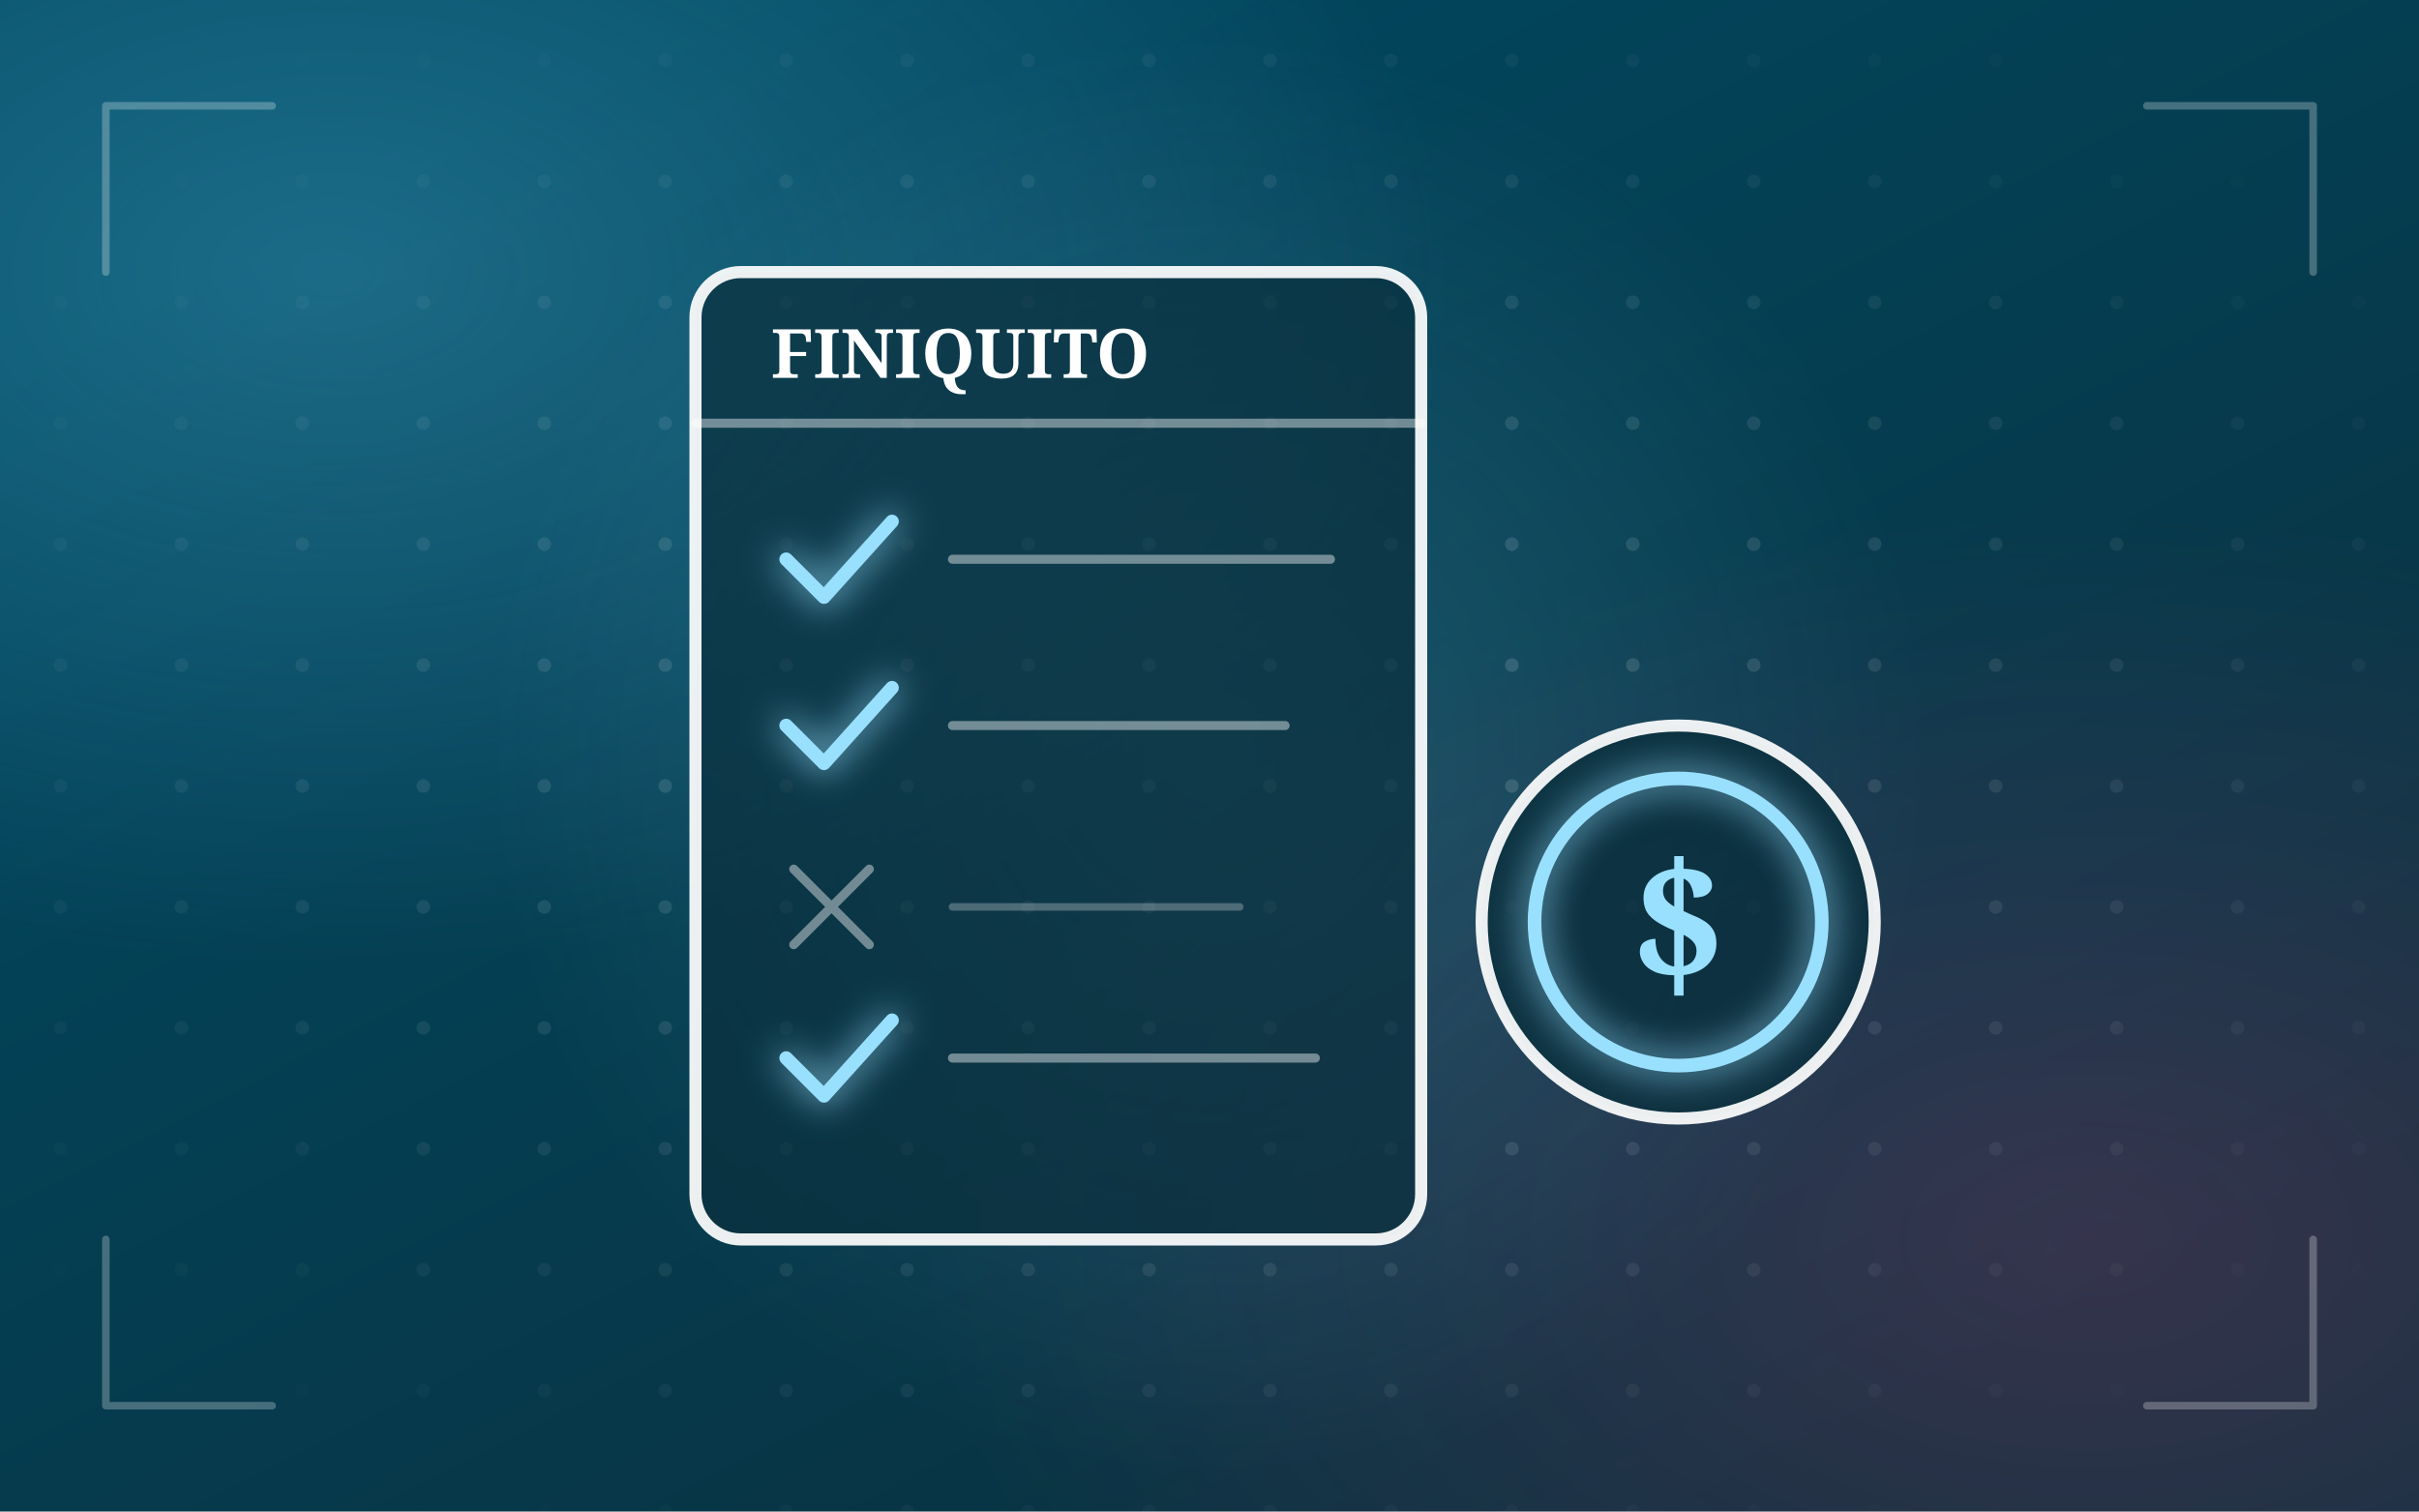
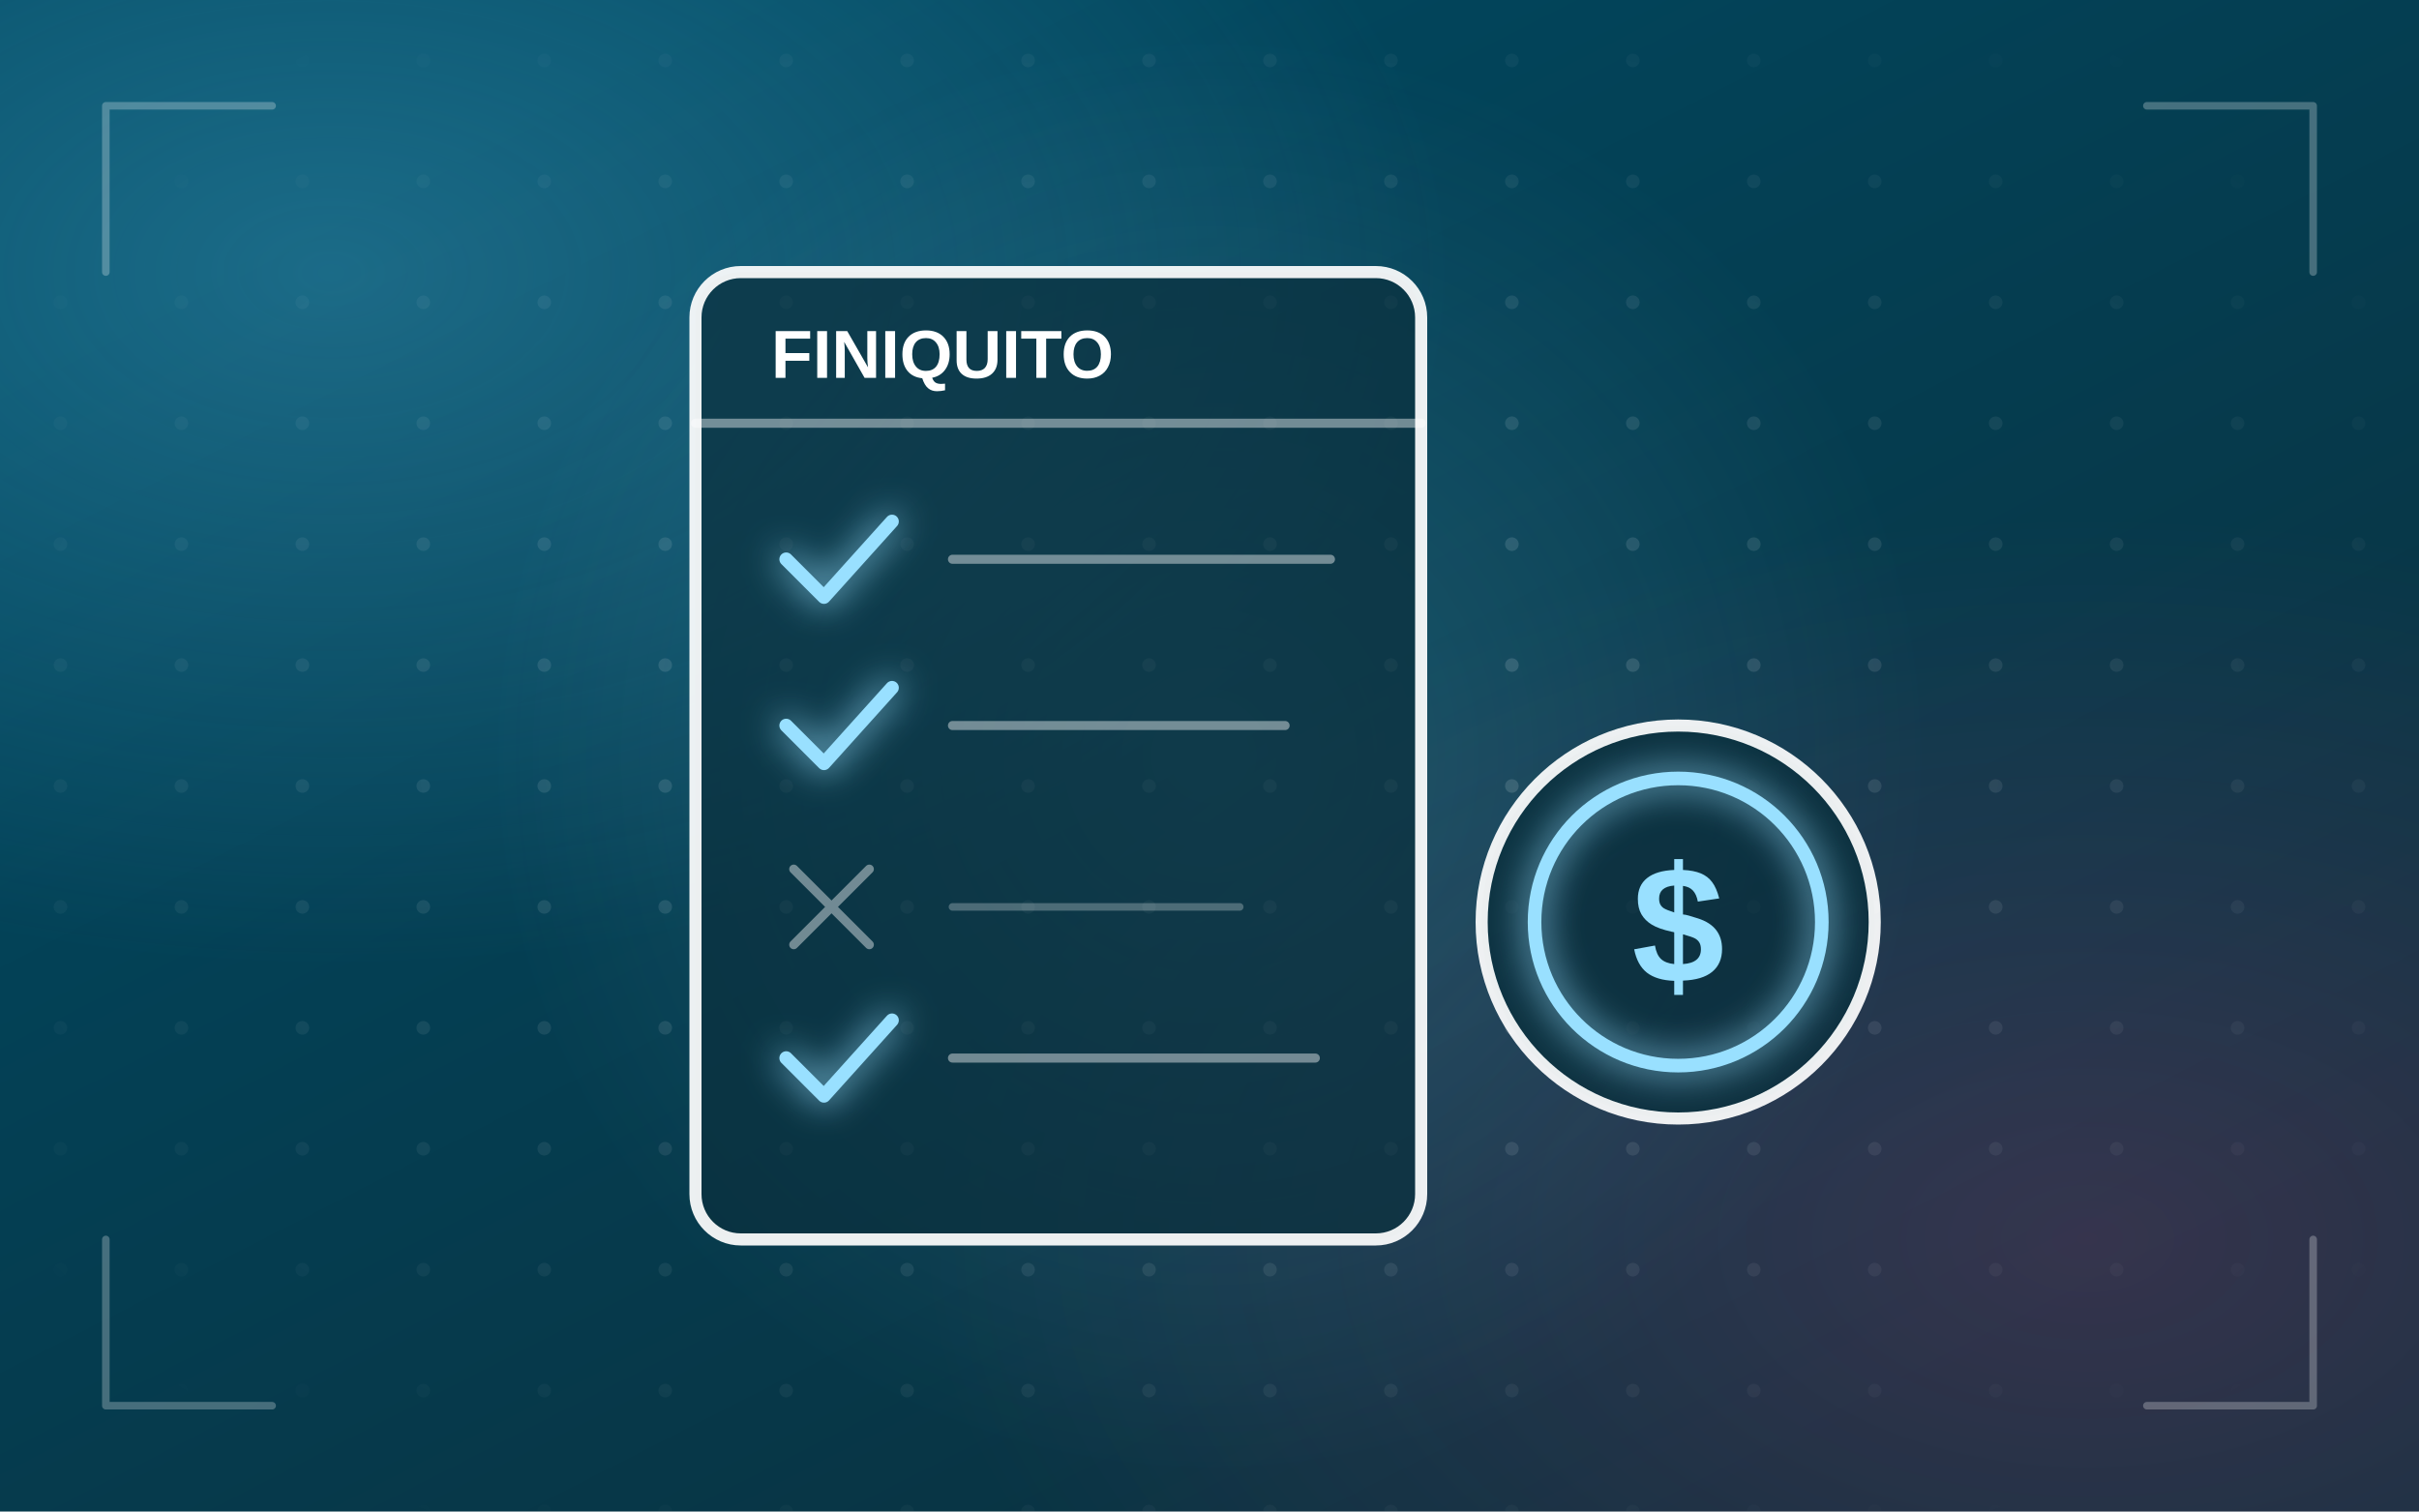
<svg xmlns="http://www.w3.org/2000/svg" viewBox="0 0 320 200" width="320" height="200" fill="none" stroke-linecap="round" stroke-linejoin="round">
  <style>
.m{stroke:#fff;stroke-opacity:.92;stroke-width:1.6}
.s{stroke:#fff;stroke-opacity:.42;stroke-width:1.2}
.f{stroke:#fff;stroke-opacity:.26;stroke-width:1}
.a{stroke:#99e0ff;stroke-width:1.8}
.af{fill:#99e0ff;stroke:none}
.g{filter:url(#glow)}
- .t{font-family:Georgia,'Source Serif 4',serif;font-weight:600;fill:#fff;stroke:none}
+ .t{font-family:'DM Sans',Arial,Helvetica,sans-serif;font-weight:600;fill:#fff;stroke:none}
</style>
  <defs>
    <linearGradient id="bg" x1=".17" y1=".1" x2=".83" y2=".9">
      <stop offset="0" stop-color="#004961" />
      <stop offset="1" stop-color="#0a303e" />
    </linearGradient>
    <radialGradient id="r1" cx=".14" cy=".18" r=".46">
      <stop offset="0" stop-color="#62c5ee" stop-opacity=".28" />
      <stop offset="1" stop-color="#62c5ee" stop-opacity="0" />
    </radialGradient>
    <radialGradient id="r2" cx=".86" cy=".82" r=".48">
      <stop offset="0" stop-color="#ff458e" stop-opacity=".18" />
      <stop offset="1" stop-color="#ff458e" stop-opacity="0" />
    </radialGradient>
    <radialGradient id="halo" cx=".5" cy=".5" r=".5">
      <stop offset="0" stop-color="#99e0ff" stop-opacity=".16" />
      <stop offset="1" stop-color="#99e0ff" stop-opacity="0" />
    </radialGradient>
    <radialGradient id="fade" cx=".5" cy=".5" r=".6">
      <stop offset=".25" stop-color="#fff" />
      <stop offset="1" stop-color="#000" />
    </radialGradient>
    <mask id="mk">
      <rect width="320" height="200" fill="url(#fade)" />
    </mask>
    <pattern id="dots" width="16" height="16" patternUnits="userSpaceOnUse">
      <circle cx="8" cy="8" r=".9" fill="#fff" fill-opacity=".14" />
    </pattern>
    <filter id="glow" x="-60%" y="-60%" width="220%" height="220%">
      <feGaussianBlur stdDeviation="2.4" result="b" />
      <feMerge>
        <feMergeNode in="b" />
        <feMergeNode in="SourceGraphic" />
      </feMerge>
    </filter>
  </defs>
  <rect width="320" height="200" fill="url(#bg)" />
  <rect width="320" height="200" fill="url(#r1)" />
  <rect width="320" height="200" fill="url(#r2)" />
  <rect width="320" height="200" fill="url(#dots)" mask="url(#mk)" />
  <circle cx="160" cy="100" r="96" fill="url(#halo)" />
  <path class="f" d="M14 36V14h22M284 14h22v22M306 164v22h-22M36 186H14v-22" />
  <rect class="m" x="92" y="36" width="96" height="128" rx="6" fill="#0a303e" fill-opacity=".72" />
  <path class="s" d="M92 56h96" />
  <text class="t" x="102" y="50" font-size="9">FINIQUITO</text>
  <path class="a g" d="M104 74l5 5 9-10" />
  <path class="s" d="M126 74h50" />
  <path class="a g" d="M104 96l5 5 9-10" />
  <path class="s" d="M126 96h44" />
  <path class="s" d="M105 115l10 10M115 115l-10 10" />
  <path class="f" d="M126 120h38" />
  <path class="a g" d="M104 140l5 5 9-10" />
  <path class="s" d="M126 140h48" />
  <circle class="m" cx="222" cy="122" r="26" fill="#0a303e" fill-opacity=".85" />
  <circle class="a g" cx="222" cy="122" r="19" />
  <text class="t" x="222" y="130" font-size="22" text-anchor="middle" style="fill:#99e0ff">$</text>
</svg>
